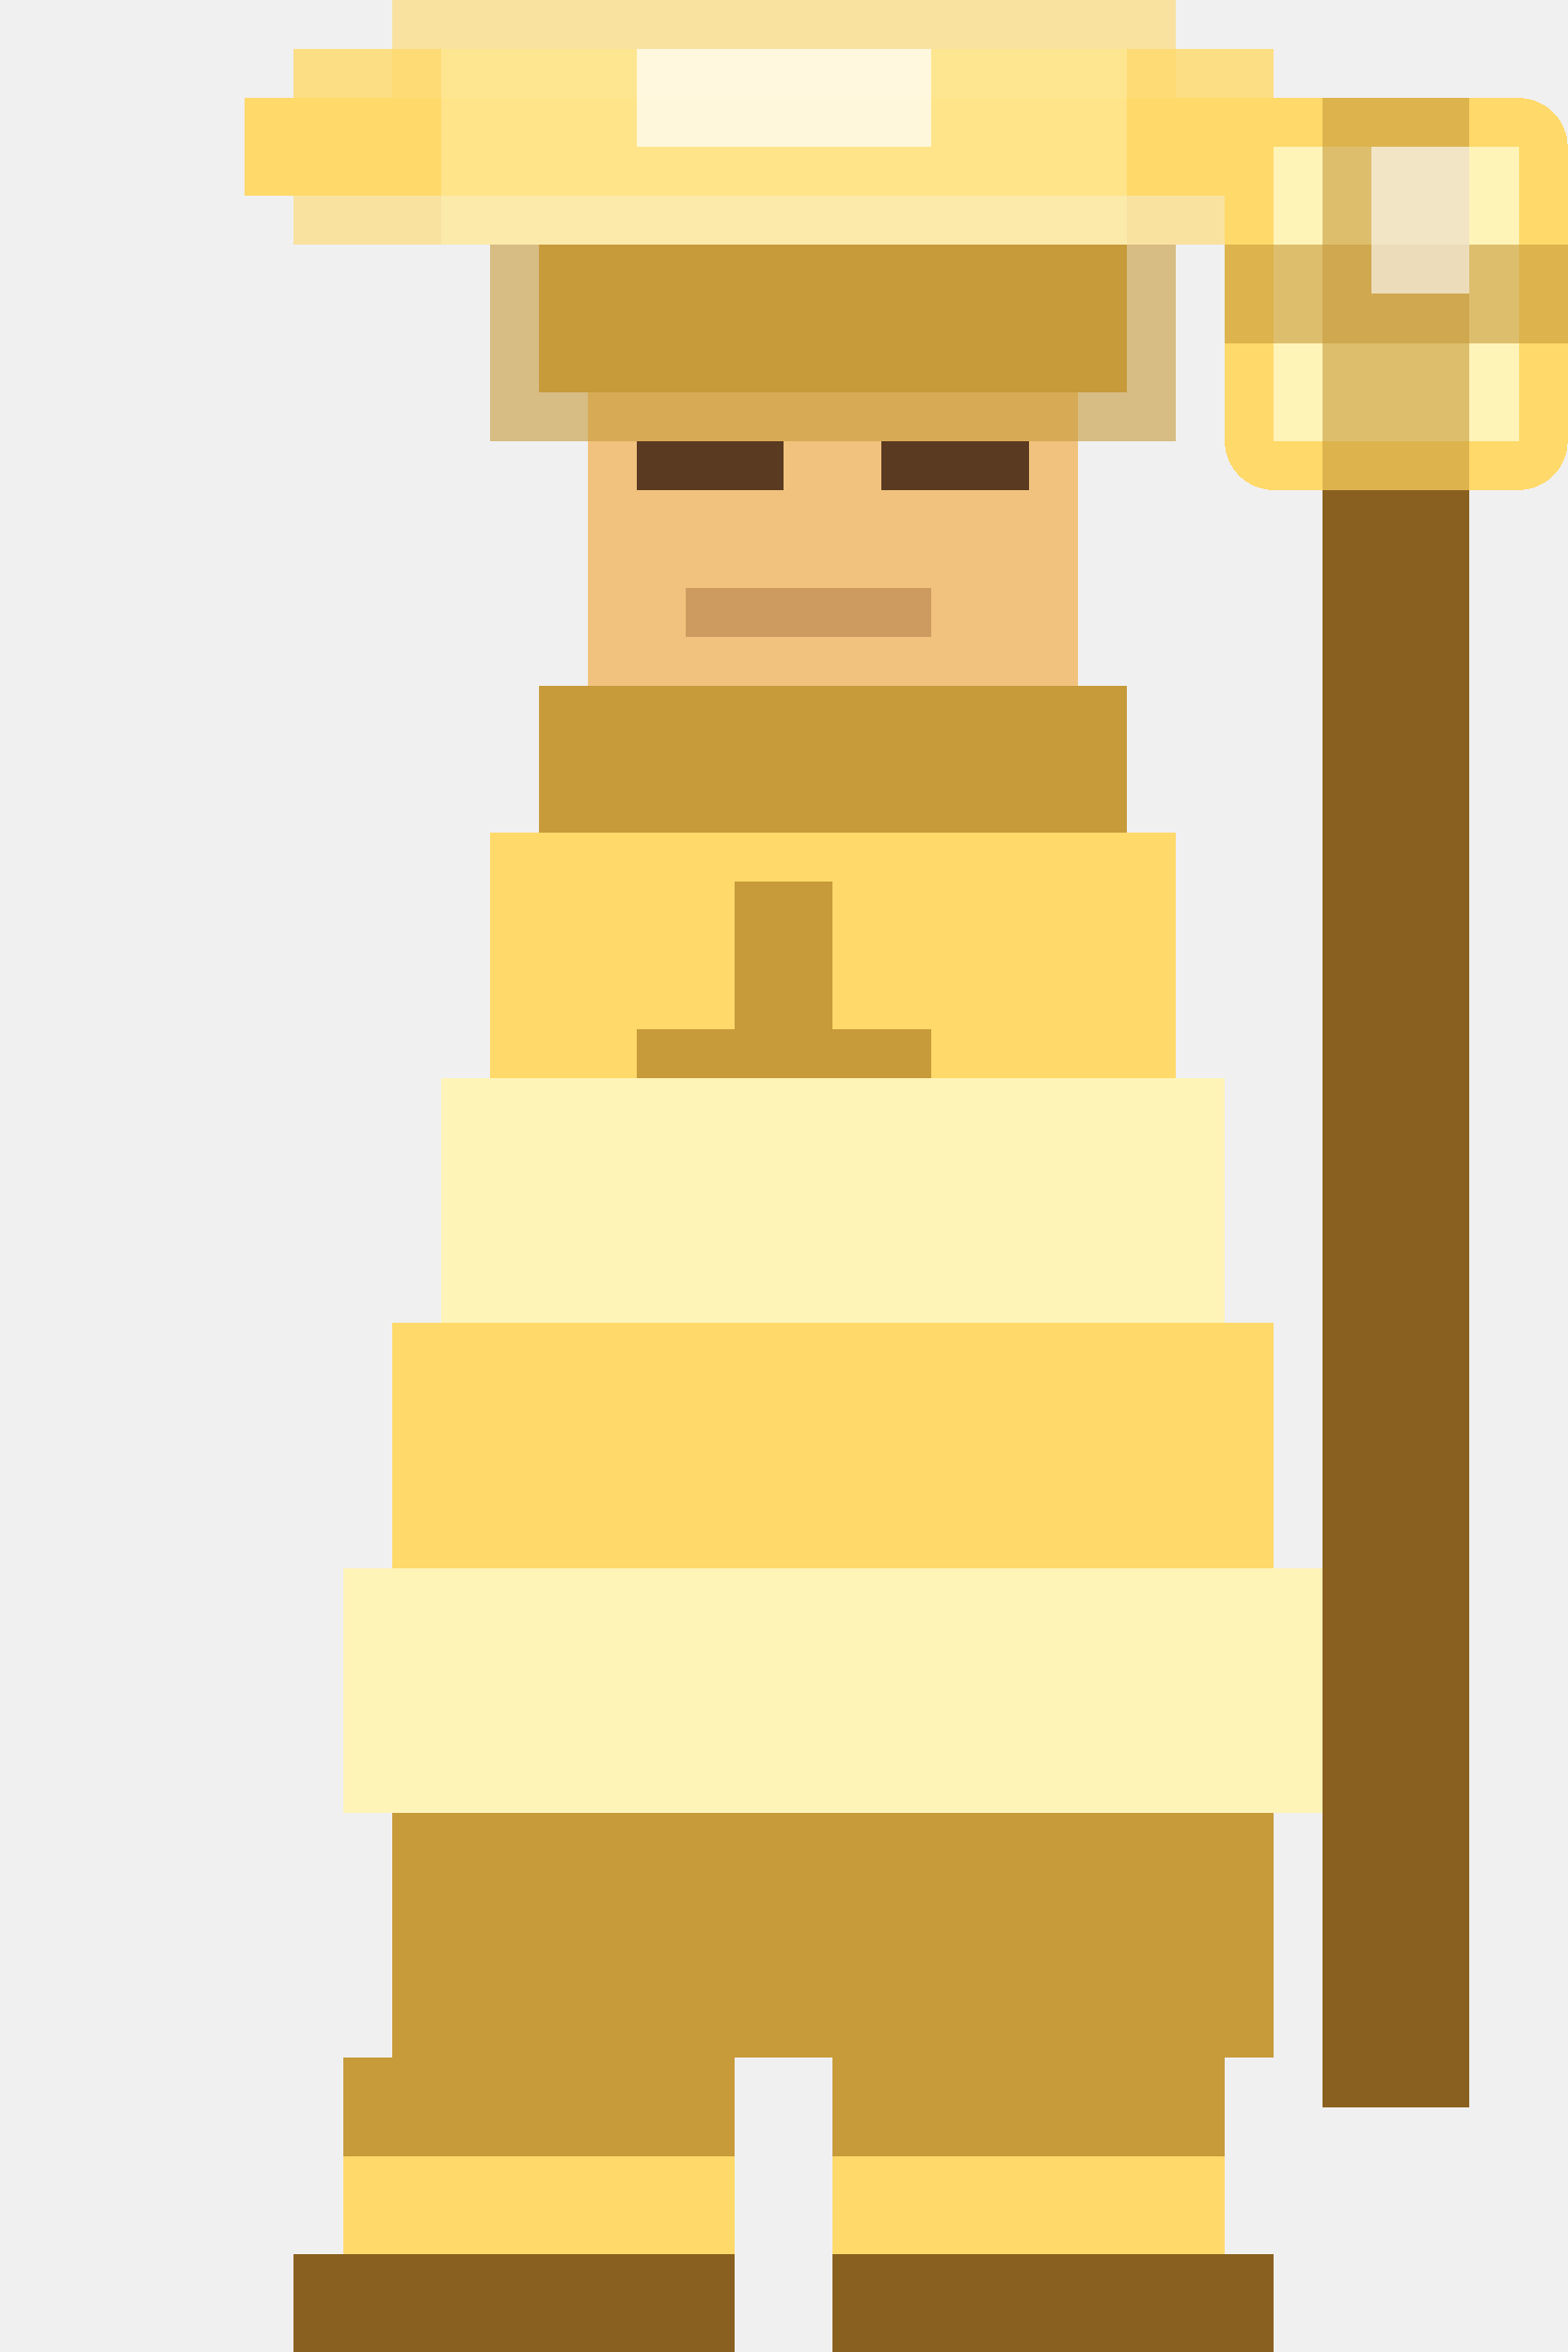
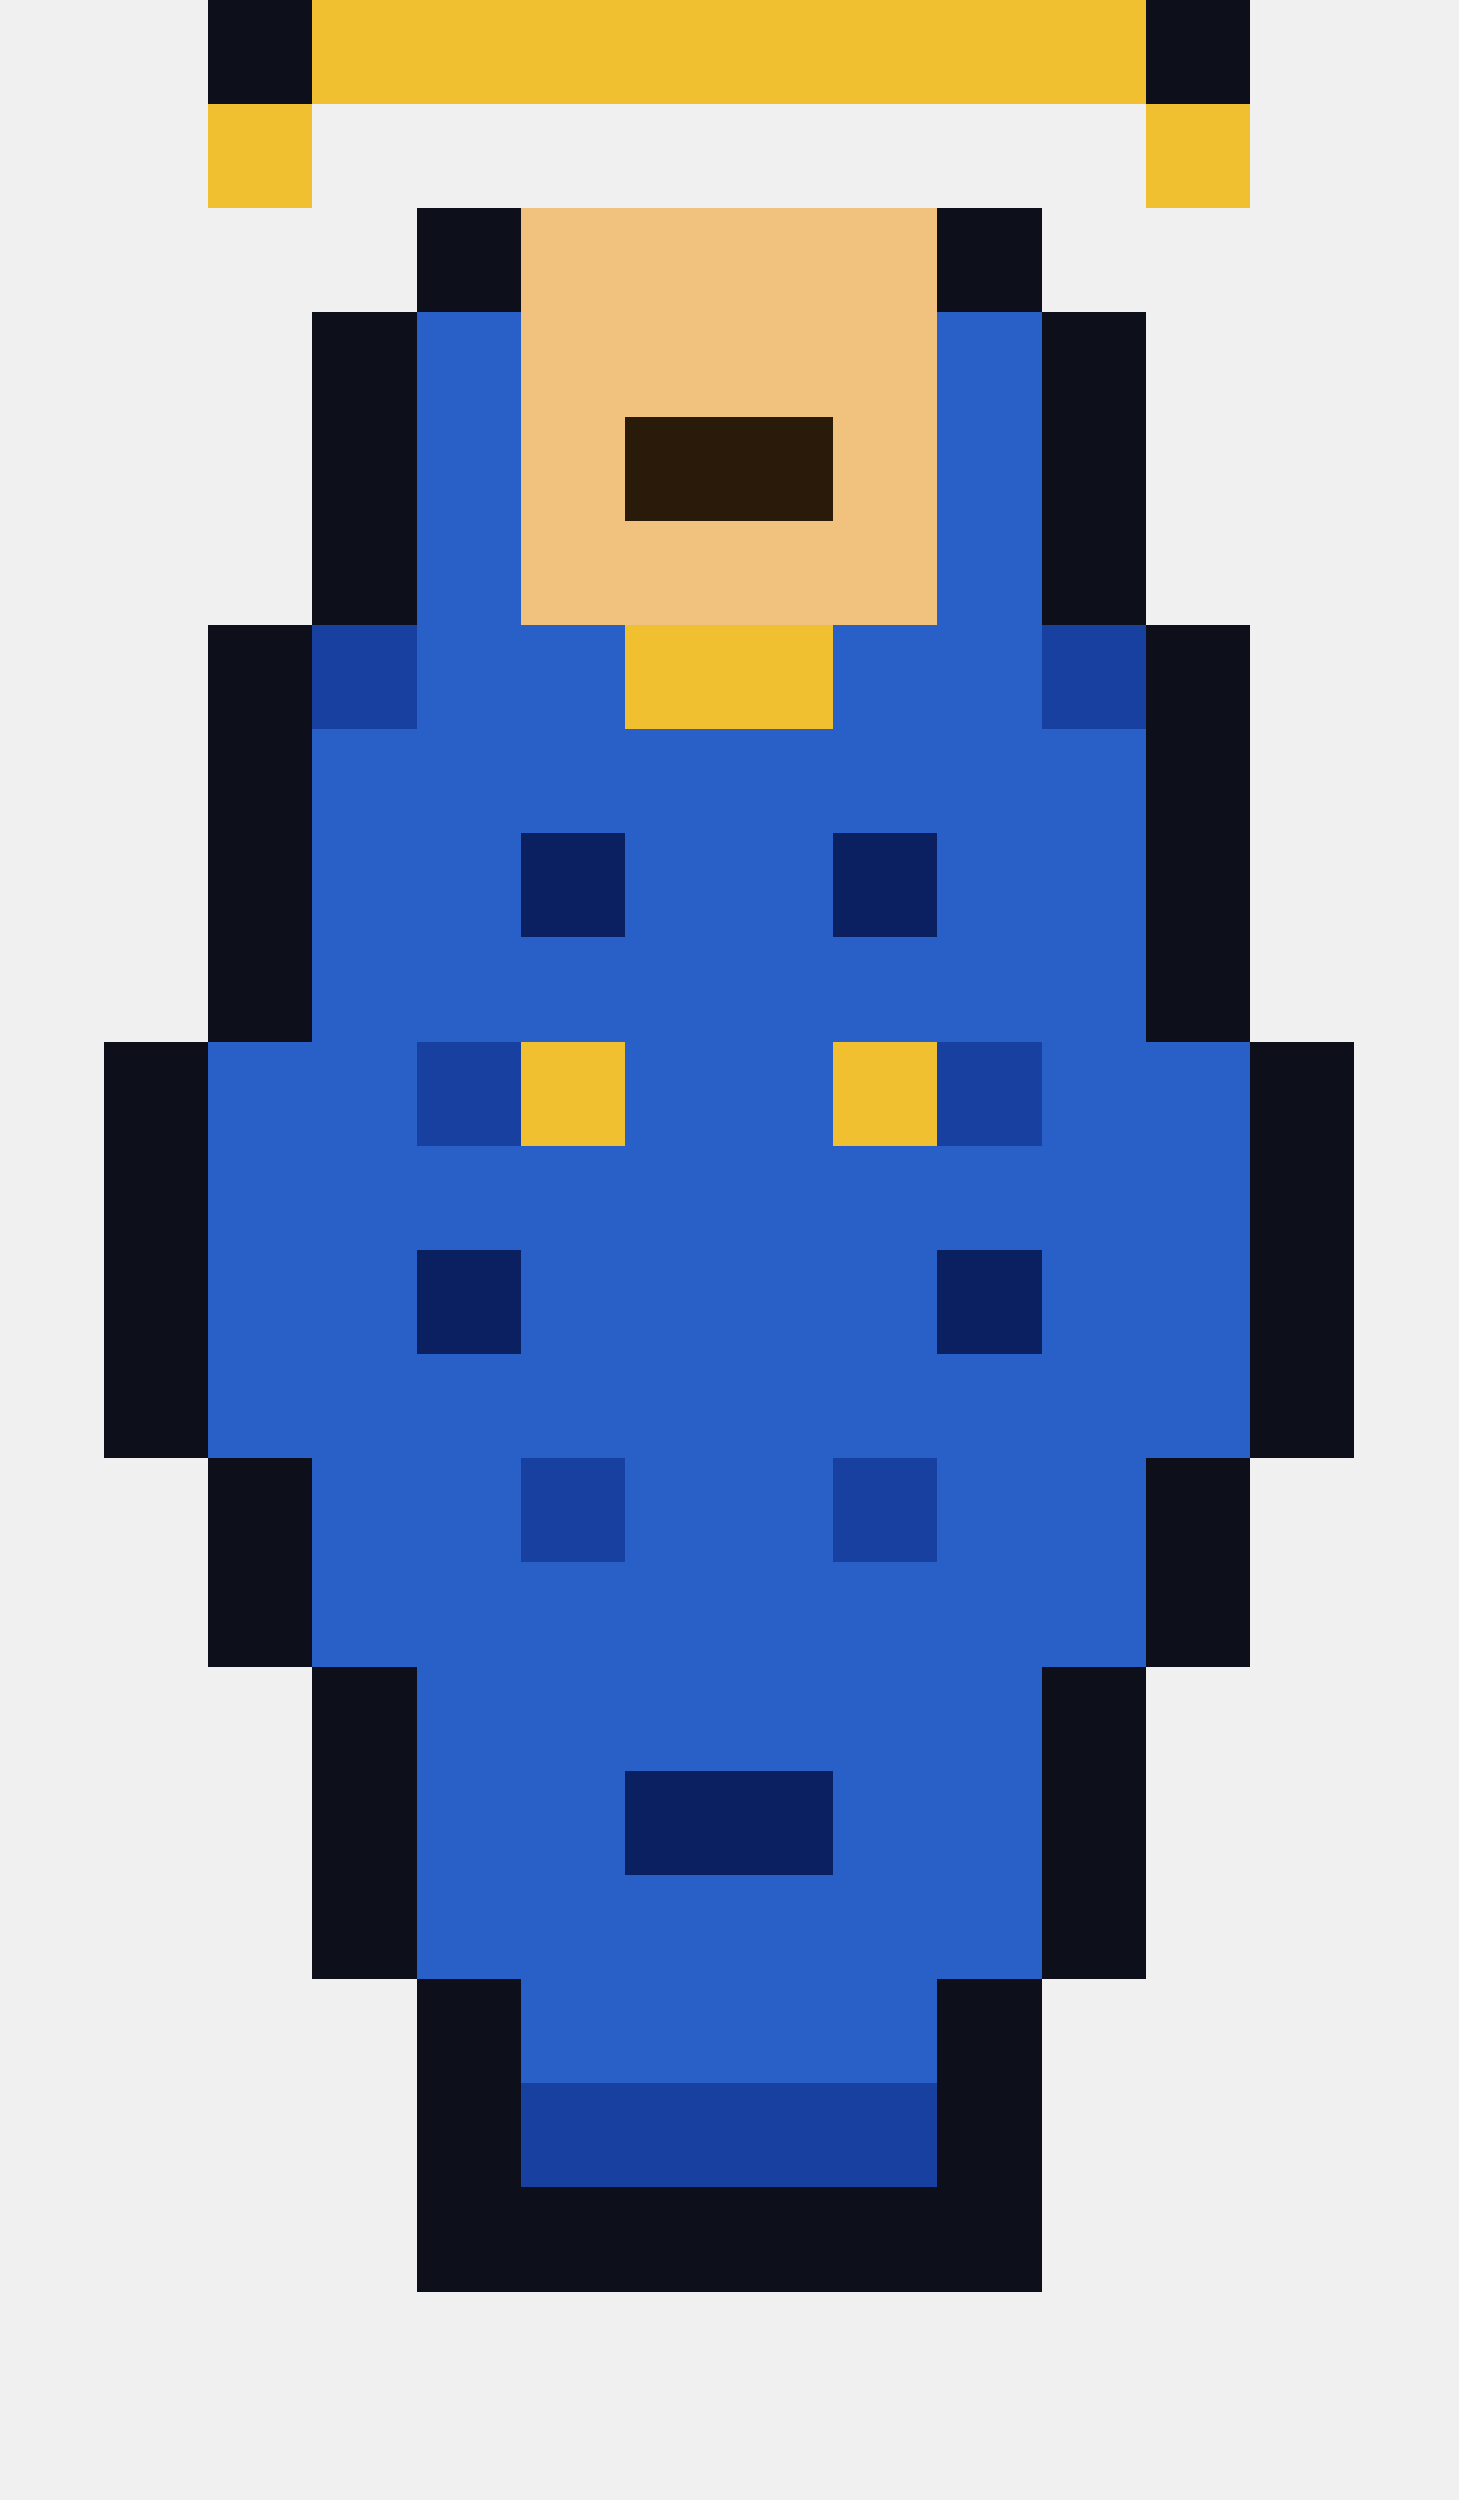
- <svg xmlns="http://www.w3.org/2000/svg" viewBox="0 0 32 48" shape-rendering="crispEdges">
-   <rect x="8" y="0" width="16" height="2" fill="#ffd96a" opacity="0.6" />
-   <rect x="6" y="1" width="20" height="2" fill="#ffd96a" opacity="0.8" />
-   <rect x="5" y="2" width="22" height="2" fill="#ffd96a" />
-   <rect x="6" y="4" width="20" height="1" fill="#ffd96a" opacity="0.6" />
-   <rect x="9" y="1" width="14" height="4" fill="#fff4b8" opacity="0.4" />
-   <rect x="13" y="1" width="6" height="2" fill="#ffffff" opacity="0.7" />
-   <rect x="27" y="5" width="3" height="38" fill="#8a6020" />
-   <rect x="25" y="2" width="7" height="8" rx="1" fill="#ffd96a" />
-   <rect x="26" y="3" width="5" height="6" fill="#fff4b8" />
-   <rect x="27" y="2" width="3" height="8" fill="#c79a3a" opacity="0.6" />
-   <rect x="25" y="5" width="7" height="2" fill="#c79a3a" opacity="0.6" />
-   <rect x="28" y="3" width="2" height="3" fill="#ffffff" opacity="0.6" />
-   <rect x="12" y="6" width="10" height="8" fill="#f1c27d" />
-   <rect x="13" y="9" width="3" height="1" fill="#5a3a20" />
-   <rect x="18" y="9" width="3" height="1" fill="#5a3a20" />
-   <rect x="14" y="12" width="5" height="1" fill="#cd9b5f" />
-   <rect x="10" y="5" width="14" height="4" fill="#c79a3a" opacity="0.6" />
-   <rect x="11" y="5" width="12" height="3" fill="#c79a3a" />
-   <rect x="11" y="14" width="12" height="3" fill="#c79a3a" />
-   <rect x="10" y="17" width="14" height="5" fill="#ffd96a" />
-   <rect x="15" y="18" width="2" height="8" fill="#c79a3a" />
-   <rect x="13" y="21" width="6" height="2" fill="#c79a3a" />
-   <rect x="9" y="22" width="16" height="5" fill="#fff4b8" />
-   <rect x="8" y="27" width="18" height="5" fill="#ffd96a" />
-   <rect x="7" y="32" width="20" height="5" fill="#fff4b8" />
-   <rect x="8" y="37" width="18" height="5" fill="#c79a3a" />
-   <rect x="7" y="42" width="8" height="4" fill="#c79a3a" />
-   <rect x="17" y="42" width="8" height="4" fill="#c79a3a" />
-   <rect x="7" y="44" width="8" height="2" fill="#ffd96a" />
-   <rect x="17" y="44" width="8" height="2" fill="#ffd96a" />
-   <rect x="6" y="46" width="9" height="2" fill="#8a6020" />
-   <rect x="17" y="46" width="9" height="2" fill="#8a6020" />
+ <svg xmlns="http://www.w3.org/2000/svg" viewBox="0 0 14 24" shape-rendering="crispEdges">
+   <rect x="2" y="0" width="1" height="1" fill="#0d0f1a" />
+   <rect x="3" y="0" width="8" height="1" fill="#f0c030" />
+   <rect x="11" y="0" width="1" height="1" fill="#0d0f1a" />
+   <rect x="2" y="1" width="1" height="1" fill="#f0c030" />
+   <rect x="11" y="1" width="1" height="1" fill="#f0c030" />
+   <rect x="4" y="2" width="1" height="1" fill="#0d0f1a" />
+   <rect x="5" y="2" width="4" height="1" fill="#f1c27d" />
+   <rect x="9" y="2" width="1" height="1" fill="#0d0f1a" />
+   <rect x="3" y="3" width="1" height="1" fill="#0d0f1a" />
+   <rect x="4" y="3" width="1" height="1" fill="#2860c8" />
+   <rect x="5" y="3" width="4" height="1" fill="#f1c27d" />
+   <rect x="9" y="3" width="1" height="1" fill="#2860c8" />
+   <rect x="10" y="3" width="1" height="1" fill="#0d0f1a" />
+   <rect x="3" y="4" width="1" height="1" fill="#0d0f1a" />
+   <rect x="4" y="4" width="1" height="1" fill="#2860c8" />
+   <rect x="5" y="4" width="1" height="1" fill="#f1c27d" />
+   <rect x="6" y="4" width="2" height="1" fill="#2a1a0a" />
+   <rect x="8" y="4" width="1" height="1" fill="#f1c27d" />
+   <rect x="9" y="4" width="1" height="1" fill="#2860c8" />
+   <rect x="10" y="4" width="1" height="1" fill="#0d0f1a" />
+   <rect x="3" y="5" width="1" height="1" fill="#0d0f1a" />
+   <rect x="4" y="5" width="1" height="1" fill="#2860c8" />
+   <rect x="5" y="5" width="4" height="1" fill="#f1c27d" />
+   <rect x="9" y="5" width="1" height="1" fill="#2860c8" />
+   <rect x="10" y="5" width="1" height="1" fill="#0d0f1a" />
+   <rect x="2" y="6" width="1" height="1" fill="#0d0f1a" />
+   <rect x="3" y="6" width="1" height="1" fill="#1840a0" />
+   <rect x="4" y="6" width="2" height="1" fill="#2860c8" />
+   <rect x="6" y="6" width="2" height="1" fill="#f0c030" />
+   <rect x="8" y="6" width="2" height="1" fill="#2860c8" />
+   <rect x="10" y="6" width="1" height="1" fill="#1840a0" />
+   <rect x="11" y="6" width="1" height="1" fill="#0d0f1a" />
+   <rect x="2" y="7" width="1" height="1" fill="#0d0f1a" />
+   <rect x="3" y="7" width="8" height="1" fill="#2860c8" />
+   <rect x="11" y="7" width="1" height="1" fill="#0d0f1a" />
+   <rect x="2" y="8" width="1" height="1" fill="#0d0f1a" />
+   <rect x="3" y="8" width="2" height="1" fill="#2860c8" />
+   <rect x="5" y="8" width="1" height="1" fill="#0a2060" />
+   <rect x="6" y="8" width="2" height="1" fill="#2860c8" />
+   <rect x="8" y="8" width="1" height="1" fill="#0a2060" />
+   <rect x="9" y="8" width="2" height="1" fill="#2860c8" />
+   <rect x="11" y="8" width="1" height="1" fill="#0d0f1a" />
+   <rect x="2" y="9" width="1" height="1" fill="#0d0f1a" />
+   <rect x="3" y="9" width="8" height="1" fill="#2860c8" />
+   <rect x="11" y="9" width="1" height="1" fill="#0d0f1a" />
+   <rect x="1" y="10" width="1" height="1" fill="#0d0f1a" />
+   <rect x="2" y="10" width="2" height="1" fill="#2860c8" />
+   <rect x="4" y="10" width="1" height="1" fill="#1840a0" />
+   <rect x="5" y="10" width="1" height="1" fill="#f0c030" />
+   <rect x="6" y="10" width="2" height="1" fill="#2860c8" />
+   <rect x="8" y="10" width="1" height="1" fill="#f0c030" />
+   <rect x="9" y="10" width="1" height="1" fill="#1840a0" />
+   <rect x="10" y="10" width="2" height="1" fill="#2860c8" />
+   <rect x="12" y="10" width="1" height="1" fill="#0d0f1a" />
+   <rect x="1" y="11" width="1" height="1" fill="#0d0f1a" />
+   <rect x="2" y="11" width="10" height="1" fill="#2860c8" />
+   <rect x="12" y="11" width="1" height="1" fill="#0d0f1a" />
+   <rect x="1" y="12" width="1" height="1" fill="#0d0f1a" />
+   <rect x="2" y="12" width="2" height="1" fill="#2860c8" />
+   <rect x="4" y="12" width="1" height="1" fill="#0a2060" />
+   <rect x="5" y="12" width="4" height="1" fill="#2860c8" />
+   <rect x="9" y="12" width="1" height="1" fill="#0a2060" />
+   <rect x="10" y="12" width="2" height="1" fill="#2860c8" />
+   <rect x="12" y="12" width="1" height="1" fill="#0d0f1a" />
+   <rect x="1" y="13" width="1" height="1" fill="#0d0f1a" />
+   <rect x="2" y="13" width="10" height="1" fill="#2860c8" />
+   <rect x="12" y="13" width="1" height="1" fill="#0d0f1a" />
+   <rect x="2" y="14" width="1" height="1" fill="#0d0f1a" />
+   <rect x="3" y="14" width="2" height="1" fill="#2860c8" />
+   <rect x="5" y="14" width="1" height="1" fill="#1840a0" />
+   <rect x="6" y="14" width="2" height="1" fill="#2860c8" />
+   <rect x="8" y="14" width="1" height="1" fill="#1840a0" />
+   <rect x="9" y="14" width="2" height="1" fill="#2860c8" />
+   <rect x="11" y="14" width="1" height="1" fill="#0d0f1a" />
+   <rect x="2" y="15" width="1" height="1" fill="#0d0f1a" />
+   <rect x="3" y="15" width="8" height="1" fill="#2860c8" />
+   <rect x="11" y="15" width="1" height="1" fill="#0d0f1a" />
+   <rect x="3" y="16" width="1" height="1" fill="#0d0f1a" />
+   <rect x="4" y="16" width="6" height="1" fill="#2860c8" />
+   <rect x="10" y="16" width="1" height="1" fill="#0d0f1a" />
+   <rect x="3" y="17" width="1" height="1" fill="#0d0f1a" />
+   <rect x="4" y="17" width="2" height="1" fill="#2860c8" />
+   <rect x="6" y="17" width="2" height="1" fill="#0a2060" />
+   <rect x="8" y="17" width="2" height="1" fill="#2860c8" />
+   <rect x="10" y="17" width="1" height="1" fill="#0d0f1a" />
+   <rect x="3" y="18" width="1" height="1" fill="#0d0f1a" />
+   <rect x="4" y="18" width="6" height="1" fill="#2860c8" />
+   <rect x="10" y="18" width="1" height="1" fill="#0d0f1a" />
+   <rect x="4" y="19" width="1" height="1" fill="#0d0f1a" />
+   <rect x="5" y="19" width="4" height="1" fill="#2860c8" />
+   <rect x="9" y="19" width="1" height="1" fill="#0d0f1a" />
+   <rect x="4" y="20" width="1" height="1" fill="#0d0f1a" />
+   <rect x="5" y="20" width="4" height="1" fill="#1840a0" />
+   <rect x="9" y="20" width="1" height="1" fill="#0d0f1a" />
+   <rect x="4" y="21" width="6" height="1" fill="#0d0f1a" />
</svg>
